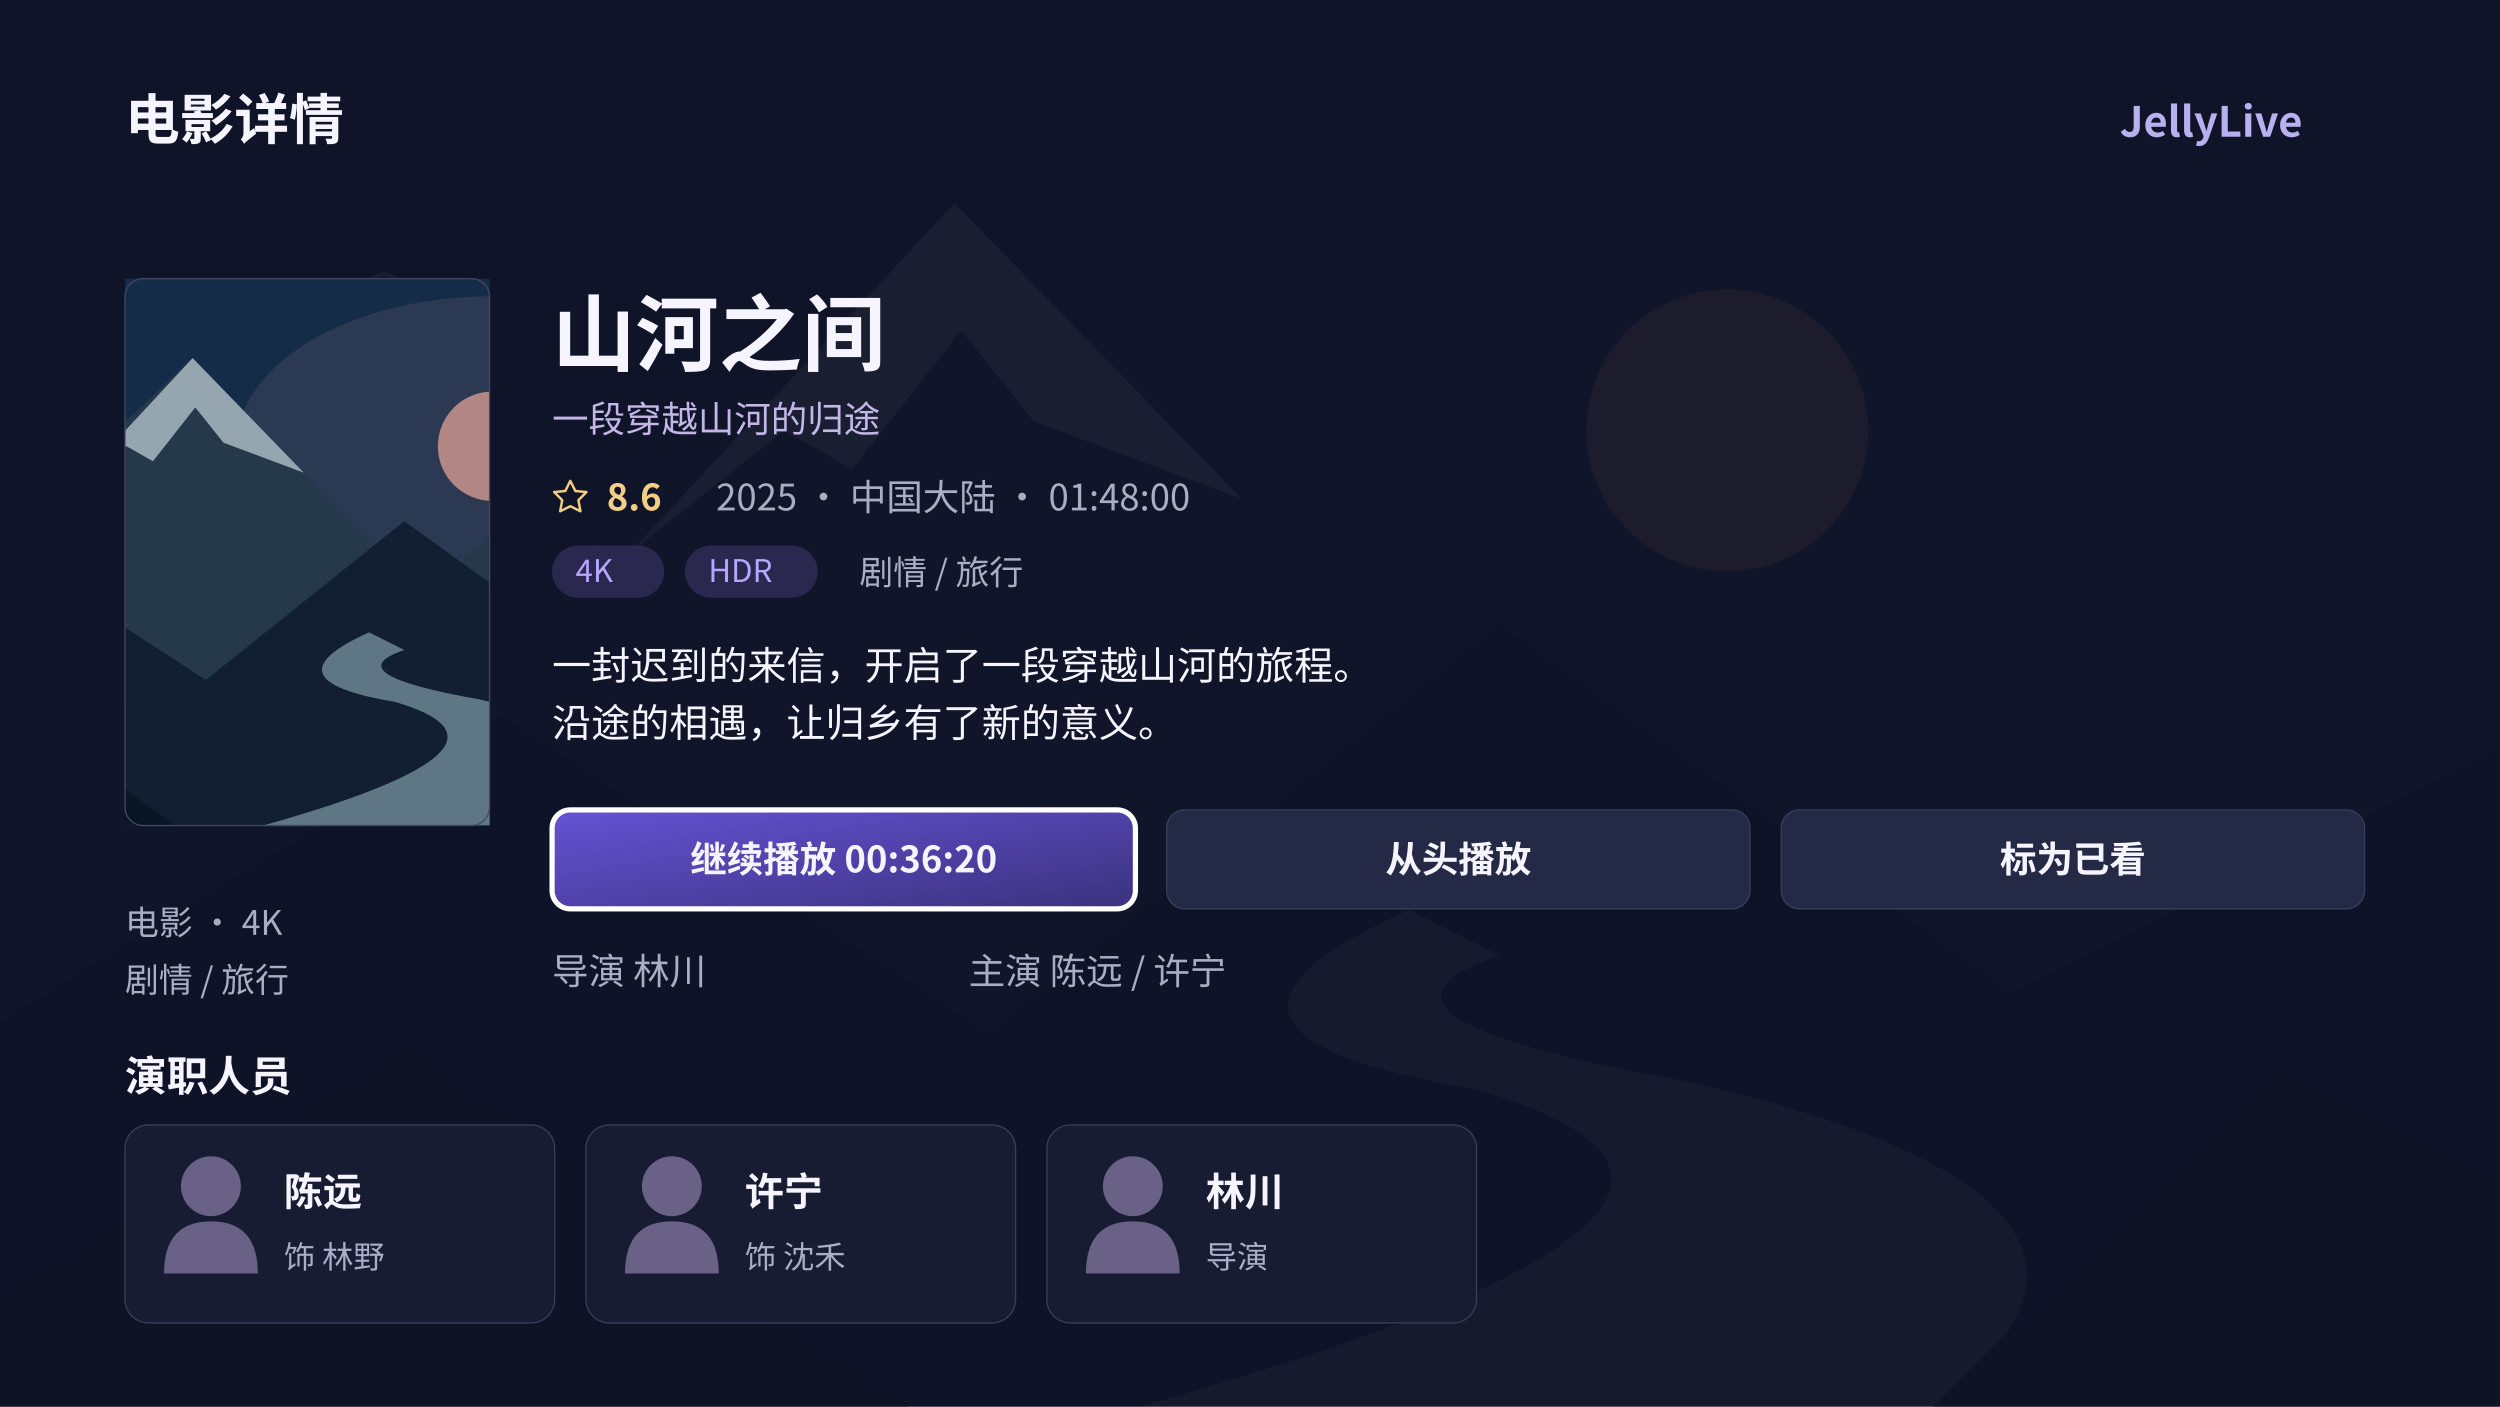
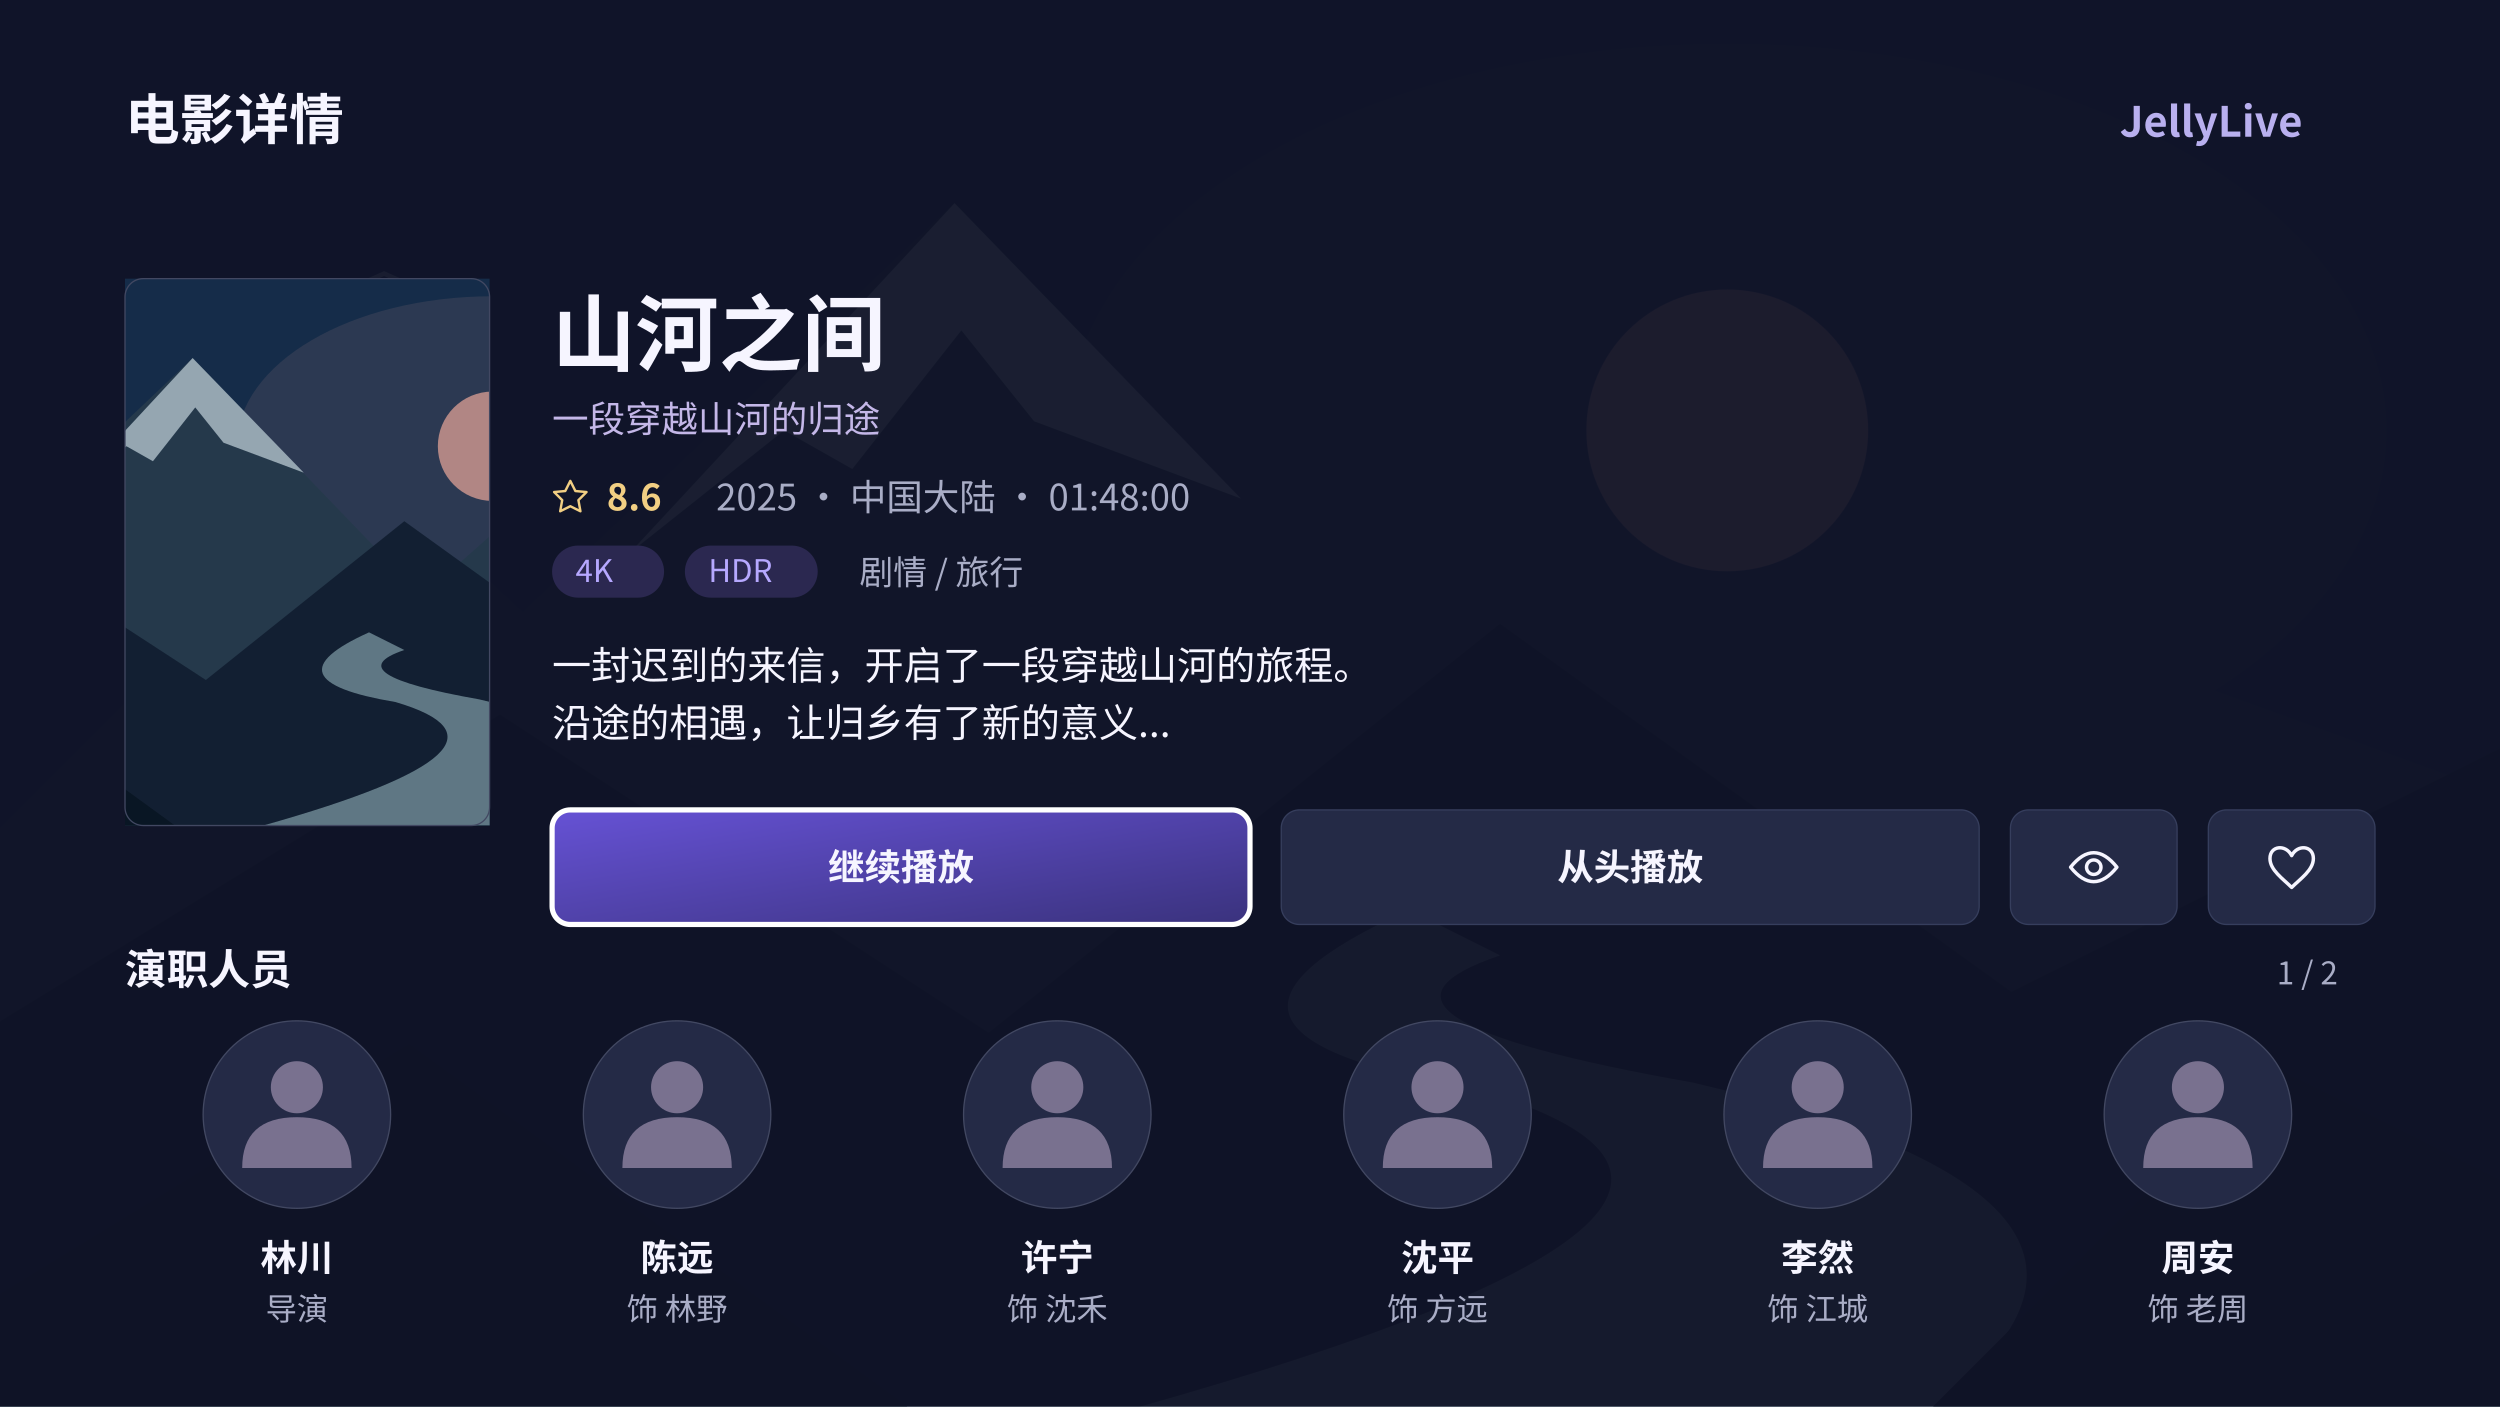
<svg xmlns="http://www.w3.org/2000/svg" width="1920" height="1080" viewBox="0 0 1920 1080" role="img" aria-labelledby="title desc">
  <defs>
    <linearGradient id="bg" x2="1" y2="1">
      <stop stop-color="#101326" />
      <stop offset="1" stop-color="#080c18" />
    </linearGradient>
    <linearGradient id="purple" x2="1" y2="1">
      <stop stop-color="#6652d5" />
      <stop offset="1" stop-color="#3a327d" />
    </linearGradient>
  </defs>
  <g font-family="Noto Sans CJK SC, Microsoft YaHei, sans-serif">
    <rect width="1920" height="1080" fill="url(#bg)" />
    <svg x="0" y="0" width="1920" height="1080" viewBox="0 0 1100 620" preserveAspectRatio="xMidYMid slice">
      <rect width="1100" height="620" fill="#152c49" />
      <ellipse cx="760" cy="190" rx="290" ry="170" fill="#b18684" opacity=".15" />
      <circle cx="760" cy="190" r="62" fill="#b18684" />
      <path d="M0 365 L160 205 L230 270 L420 90 L680 360 L810 245 L1100 350 V620 H0Z" fill="#25394b" />
      <path d="M277 244 L420 90 L546 220 L455 186 L423 146 L375 207 L345 190Z" fill="#c4d4dd" opacity=".7" />
      <path d="M0 450 L220 315 L435 455 L660 275 L885 437 L1100 330 V620 H0Z" fill="#121f32" />
      <path d="M620 401 Q500 455 650 480 Q820 530 500 620 H850 Q970 530 745 477 Q580 448 660 421Z" fill="#93b3bb" opacity=".6" />
      <path d="M0 570 L180 460 L400 620 H0Z M850 620 L1000 470 L1100 520 V620Z" fill="#091624" />
      <path d="M125 142 l12 -5 l11 5 M160 125 l9 -4 l9 4" fill="none" stroke="#dae1e7" stroke-width="2" opacity=".6" />
    </svg>
    <rect x="0" y="0" width="1920" height="1080" rx="0" fill="#101326" fill-opacity="0.92" stroke="none" stroke-width="1" />
    <text x="96" y="107" fill="#f6f5ff" font-size="42" font-weight="650">电影详情</text>
    <text x="1628" y="105" fill="#b9b0ef" font-size="32" font-weight="600">JellyLive</text>
    <svg x="96" y="214" width="280" height="420.0" viewBox="0 0 1100 620" preserveAspectRatio="xMidYMid slice">
      <rect width="1100" height="620" fill="#152c49" />
      <ellipse cx="760" cy="190" rx="290" ry="170" fill="#b18684" opacity=".15" />
      <circle cx="760" cy="190" r="62" fill="#b18684" />
      <path d="M0 365 L160 205 L230 270 L420 90 L680 360 L810 245 L1100 350 V620 H0Z" fill="#25394b" />
      <path d="M277 244 L420 90 L546 220 L455 186 L423 146 L375 207 L345 190Z" fill="#c4d4dd" opacity=".7" />
      <path d="M0 450 L220 315 L435 455 L660 275 L885 437 L1100 330 V620 H0Z" fill="#121f32" />
      <path d="M620 401 Q500 455 650 480 Q820 530 500 620 H850 Q970 530 745 477 Q580 448 660 421Z" fill="#93b3bb" opacity=".6" />
      <path d="M0 570 L180 460 L400 620 H0Z M850 620 L1000 470 L1100 520 V620Z" fill="#091624" />
      <path d="M125 142 l12 -5 l11 5 M160 125 l9 -4 l9 4" fill="none" stroke="#dae1e7" stroke-width="2" opacity=".6" />
    </svg>
    <rect x="96" y="214" width="280" height="420.0" rx="14" fill="none" stroke="#424862" stroke-width="1" />
    <text x="424" y="280" fill="#f6f5ff" font-size="64" font-weight="700">山河之间</text>
    <text x="424" y="332" fill="#c4b7e8" font-size="28" font-weight="400">一段穿越山河的归途</text>
    <g transform="translate(424 367) scale(0.7777778)">
      <path d="M18 3 L23 13 L34 14 L26 22 L28 33 L18 28 L8 33 L10 22 L2 14 L13 13 Z" fill="none" stroke="#f2cf83" stroke-width="2.4" stroke-linecap="round" stroke-linejoin="round" />
    </g>
    <text x="466" y="392" fill="#f2cf83" font-size="28" font-weight="600">8.6</text>
    <text x="550" y="392" fill="#a9adc6" font-size="28" font-weight="400">2025 · 中国大陆 · 01:48:00</text>
    <rect x="424" y="419" width="86" height="40" rx="20" fill="#2b2850" stroke="none" stroke-width="1" />
    <text x="442" y="447" fill="#b6a8ff" font-size="24" font-weight="400">4K</text>
    <rect x="526" y="419" width="102" height="40" rx="20" fill="#2b2850" stroke="none" stroke-width="1" />
    <text x="544" y="447" fill="#b6a8ff" font-size="24" font-weight="400">HDR</text>
    <text x="660" y="449" fill="#a9adc6" font-size="26" font-weight="400">剧情 / 旅行</text>
-     <text x="424" y="522" fill="#f6f5ff" font-size="30" font-weight="400">一封迟到的来信，开启了一段穿越山河的旅程。</text>
-     <text x="424" y="566" fill="#f6f5ff" font-size="30" font-weight="400">沿途的相遇，让归乡有了新的意义。</text>
-     <rect x="424" y="622" width="448" height="76" rx="14" fill="url(#purple)" stroke="#ffffff" stroke-width="4" />
-     <text x="648.0" y="670.0" text-anchor="middle" fill="#f6f5ff" font-size="28" font-weight="600">继续播放 00:36:20</text>
-     <rect x="896" y="622" width="448" height="76" rx="14" fill="#242a46" stroke="#363e5d" stroke-width="1" />
-     <text x="1120.0" y="670.0" text-anchor="middle" fill="#f6f5ff" font-size="28" font-weight="600">从头播放</text>
-     <rect x="1368" y="622" width="448" height="76" rx="14" fill="#242a46" stroke="#363e5d" stroke-width="1" />
-     <text x="1592.0" y="670.0" text-anchor="middle" fill="#f6f5ff" font-size="28" font-weight="600">标为已看</text>
-     <text x="96" y="718" fill="#a9adc6" font-size="26" font-weight="400">电影 · 4K</text>
-     <text x="96" y="762" fill="#a9adc6" font-size="26" font-weight="400">剧情 / 旅行</text>
-     <text x="424" y="756" fill="#a9adc6" font-size="28" font-weight="400">导演  林川</text>
-     <text x="744" y="756" fill="#a9adc6" font-size="28" font-weight="400">主演  陈远 / 许宁</text>
-     <text x="96" y="838" fill="#f6f5ff" font-size="32" font-weight="600">演职人员</text>
-     <rect x="96" y="864" width="330" height="152" rx="18" fill="#171c32" stroke="#363e5d" stroke-width="1" />
-     <circle cx="162" cy="911" r="23" fill="#696186" />
-     <path d="M126 978 Q126 938 162 938 Q198 938 198 978" fill="#696186" />
-     <text x="218" y="926" fill="#f6f5ff" font-size="30" font-weight="600">陈远</text>
-     <text x="218" y="974" fill="#a9adc6" font-size="24" font-weight="400">饰 林野</text>
-     <rect x="450" y="864" width="330" height="152" rx="18" fill="#171c32" stroke="#363e5d" stroke-width="1" />
-     <circle cx="516" cy="911" r="23" fill="#696186" />
-     <path d="M480 978 Q480 938 516 938 Q552 938 552 978" fill="#696186" />
-     <text x="572" y="926" fill="#f6f5ff" font-size="30" font-weight="600">许宁</text>
-     <text x="572" y="974" fill="#a9adc6" font-size="24" font-weight="400">饰 沈禾</text>
-     <rect x="804" y="864" width="330" height="152" rx="18" fill="#171c32" stroke="#363e5d" stroke-width="1" />
-     <circle cx="870" cy="911" r="23" fill="#696186" />
-     <path d="M834 978 Q834 938 870 938 Q906 938 906 978" fill="#696186" />
-     <text x="926" y="926" fill="#f6f5ff" font-size="30" font-weight="600">林川</text>
-     <text x="926" y="974" fill="#a9adc6" font-size="24" font-weight="400">导演</text>
+     <g data-role="overview" data-max-lines="2">
+       <text x="424" y="522" fill="#f6f5ff" font-size="30" font-weight="400">一封迟到的来信，开启了一段穿越山河的旅程。</text>
+       <text x="424" y="566" fill="#f6f5ff" font-size="30" font-weight="400">沿途的相遇，让归乡有了新的意义...</text>
+     </g>
+     <rect x="424" y="622" width="536" height="88" rx="14" fill="url(#purple)" stroke="#ffffff" stroke-width="4" />
+     <text x="692.0" y="676.0" text-anchor="middle" fill="#f6f5ff" font-size="28" font-weight="600">继续播放</text>
+     <rect x="984" y="622" width="536" height="88" rx="14" fill="#242a46" stroke="#363e5d" stroke-width="1" />
+     <text x="1252.0" y="676.0" text-anchor="middle" fill="#f6f5ff" font-size="28" font-weight="600">从头播放</text>
+     <g data-role="detail-action" aria-label="标为已看">
+       <rect x="1544" y="622" width="128" height="88" rx="14" fill="#242a46" stroke="#363e5d" stroke-width="1" />
+       <g transform="translate(1588 646) scale(1.111111)">
+         <path d="M2 18 Q18 -2 34 18 Q18 38 2 18 Z M23 18 A5 5 0 1 1 13 18 A5 5 0 1 1 23 18" fill="none" stroke="#f6f5ff" stroke-width="2.4" stroke-linecap="round" stroke-linejoin="round" />
+       </g>
+     </g>
+     <g data-role="detail-action" aria-label="收藏">
+       <rect x="1696" y="622" width="128" height="88" rx="14" fill="#242a46" stroke="#363e5d" stroke-width="1" />
+       <g transform="translate(1740 646) scale(1.111111)">
+         <path d="M18 32 C12 26 3 20 3 12 C3 3 14 2 18 10 C22 2 33 3 33 12 C33 20 24 26 18 32 Z" fill="none" stroke="#f6f5ff" stroke-width="2.4" stroke-linecap="round" stroke-linejoin="round" />
+       </g>
+     </g>
+     <text x="96" y="756" fill="#f6f5ff" font-size="32" font-weight="600">演职人员</text>
+     <text x="1772" y="756" text-anchor="middle" fill="#a9adc6" font-size="24" font-weight="400">1 / 2</text>
+     <g data-role="cast-page" data-page="1" data-pages="2">
+       <circle cx="228" cy="856" r="72" fill="#242a46" stroke="#424862" stroke-width="1" />
+       <circle cx="228" cy="835" r="20" fill="#79718f" />
+       <path d="M186 897 Q186 858 228 858 Q270 858 270 897" fill="#79718f" />
+       <text x="228" y="976" text-anchor="middle" fill="#f6f5ff" font-size="28" font-weight="600">林川</text>
+       <text x="228" y="1014" text-anchor="middle" fill="#a9adc6" font-size="24" font-weight="400">导演</text>
+       <circle cx="520" cy="856" r="72" fill="#242a46" stroke="#424862" stroke-width="1" />
+       <circle cx="520" cy="835" r="20" fill="#79718f" />
+       <path d="M478 897 Q478 858 520 858 Q562 858 562 897" fill="#79718f" />
+       <text x="520" y="976" text-anchor="middle" fill="#f6f5ff" font-size="28" font-weight="600">陈远</text>
+       <text x="520" y="1014" text-anchor="middle" fill="#a9adc6" font-size="24" font-weight="400">饰 林野</text>
+       <circle cx="812" cy="856" r="72" fill="#242a46" stroke="#424862" stroke-width="1" />
+       <circle cx="812" cy="835" r="20" fill="#79718f" />
+       <path d="M770 897 Q770 858 812 858 Q854 858 854 897" fill="#79718f" />
+       <text x="812" y="976" text-anchor="middle" fill="#f6f5ff" font-size="28" font-weight="600">许宁</text>
+       <text x="812" y="1014" text-anchor="middle" fill="#a9adc6" font-size="24" font-weight="400">饰 沈禾</text>
+       <circle cx="1104" cy="856" r="72" fill="#242a46" stroke="#424862" stroke-width="1" />
+       <circle cx="1104" cy="835" r="20" fill="#79718f" />
+       <path d="M1062 897 Q1062 858 1104 858 Q1146 858 1146 897" fill="#79718f" />
+       <text x="1104" y="976" text-anchor="middle" fill="#f6f5ff" font-size="28" font-weight="600">沈平</text>
+       <text x="1104" y="1014" text-anchor="middle" fill="#a9adc6" font-size="24" font-weight="400">饰 方远</text>
+       <circle cx="1396" cy="856" r="72" fill="#242a46" stroke="#424862" stroke-width="1" />
+       <circle cx="1396" cy="835" r="20" fill="#79718f" />
+       <path d="M1354 897 Q1354 858 1396 858 Q1438 858 1438 897" fill="#79718f" />
+       <text x="1396" y="976" text-anchor="middle" fill="#f6f5ff" font-size="28" font-weight="600">李然</text>
+       <text x="1396" y="1014" text-anchor="middle" fill="#a9adc6" font-size="24" font-weight="400">饰 江城</text>
+       <circle cx="1688" cy="856" r="72" fill="#242a46" stroke="#424862" stroke-width="1" />
+       <circle cx="1688" cy="835" r="20" fill="#79718f" />
+       <path d="M1646 897 Q1646 858 1688 858 Q1730 858 1730 897" fill="#79718f" />
+       <text x="1688" y="976" text-anchor="middle" fill="#f6f5ff" font-size="28" font-weight="600">周安</text>
+       <text x="1688" y="1014" text-anchor="middle" fill="#a9adc6" font-size="24" font-weight="400">饰 老周</text>
+     </g>
  </g>
</svg>
